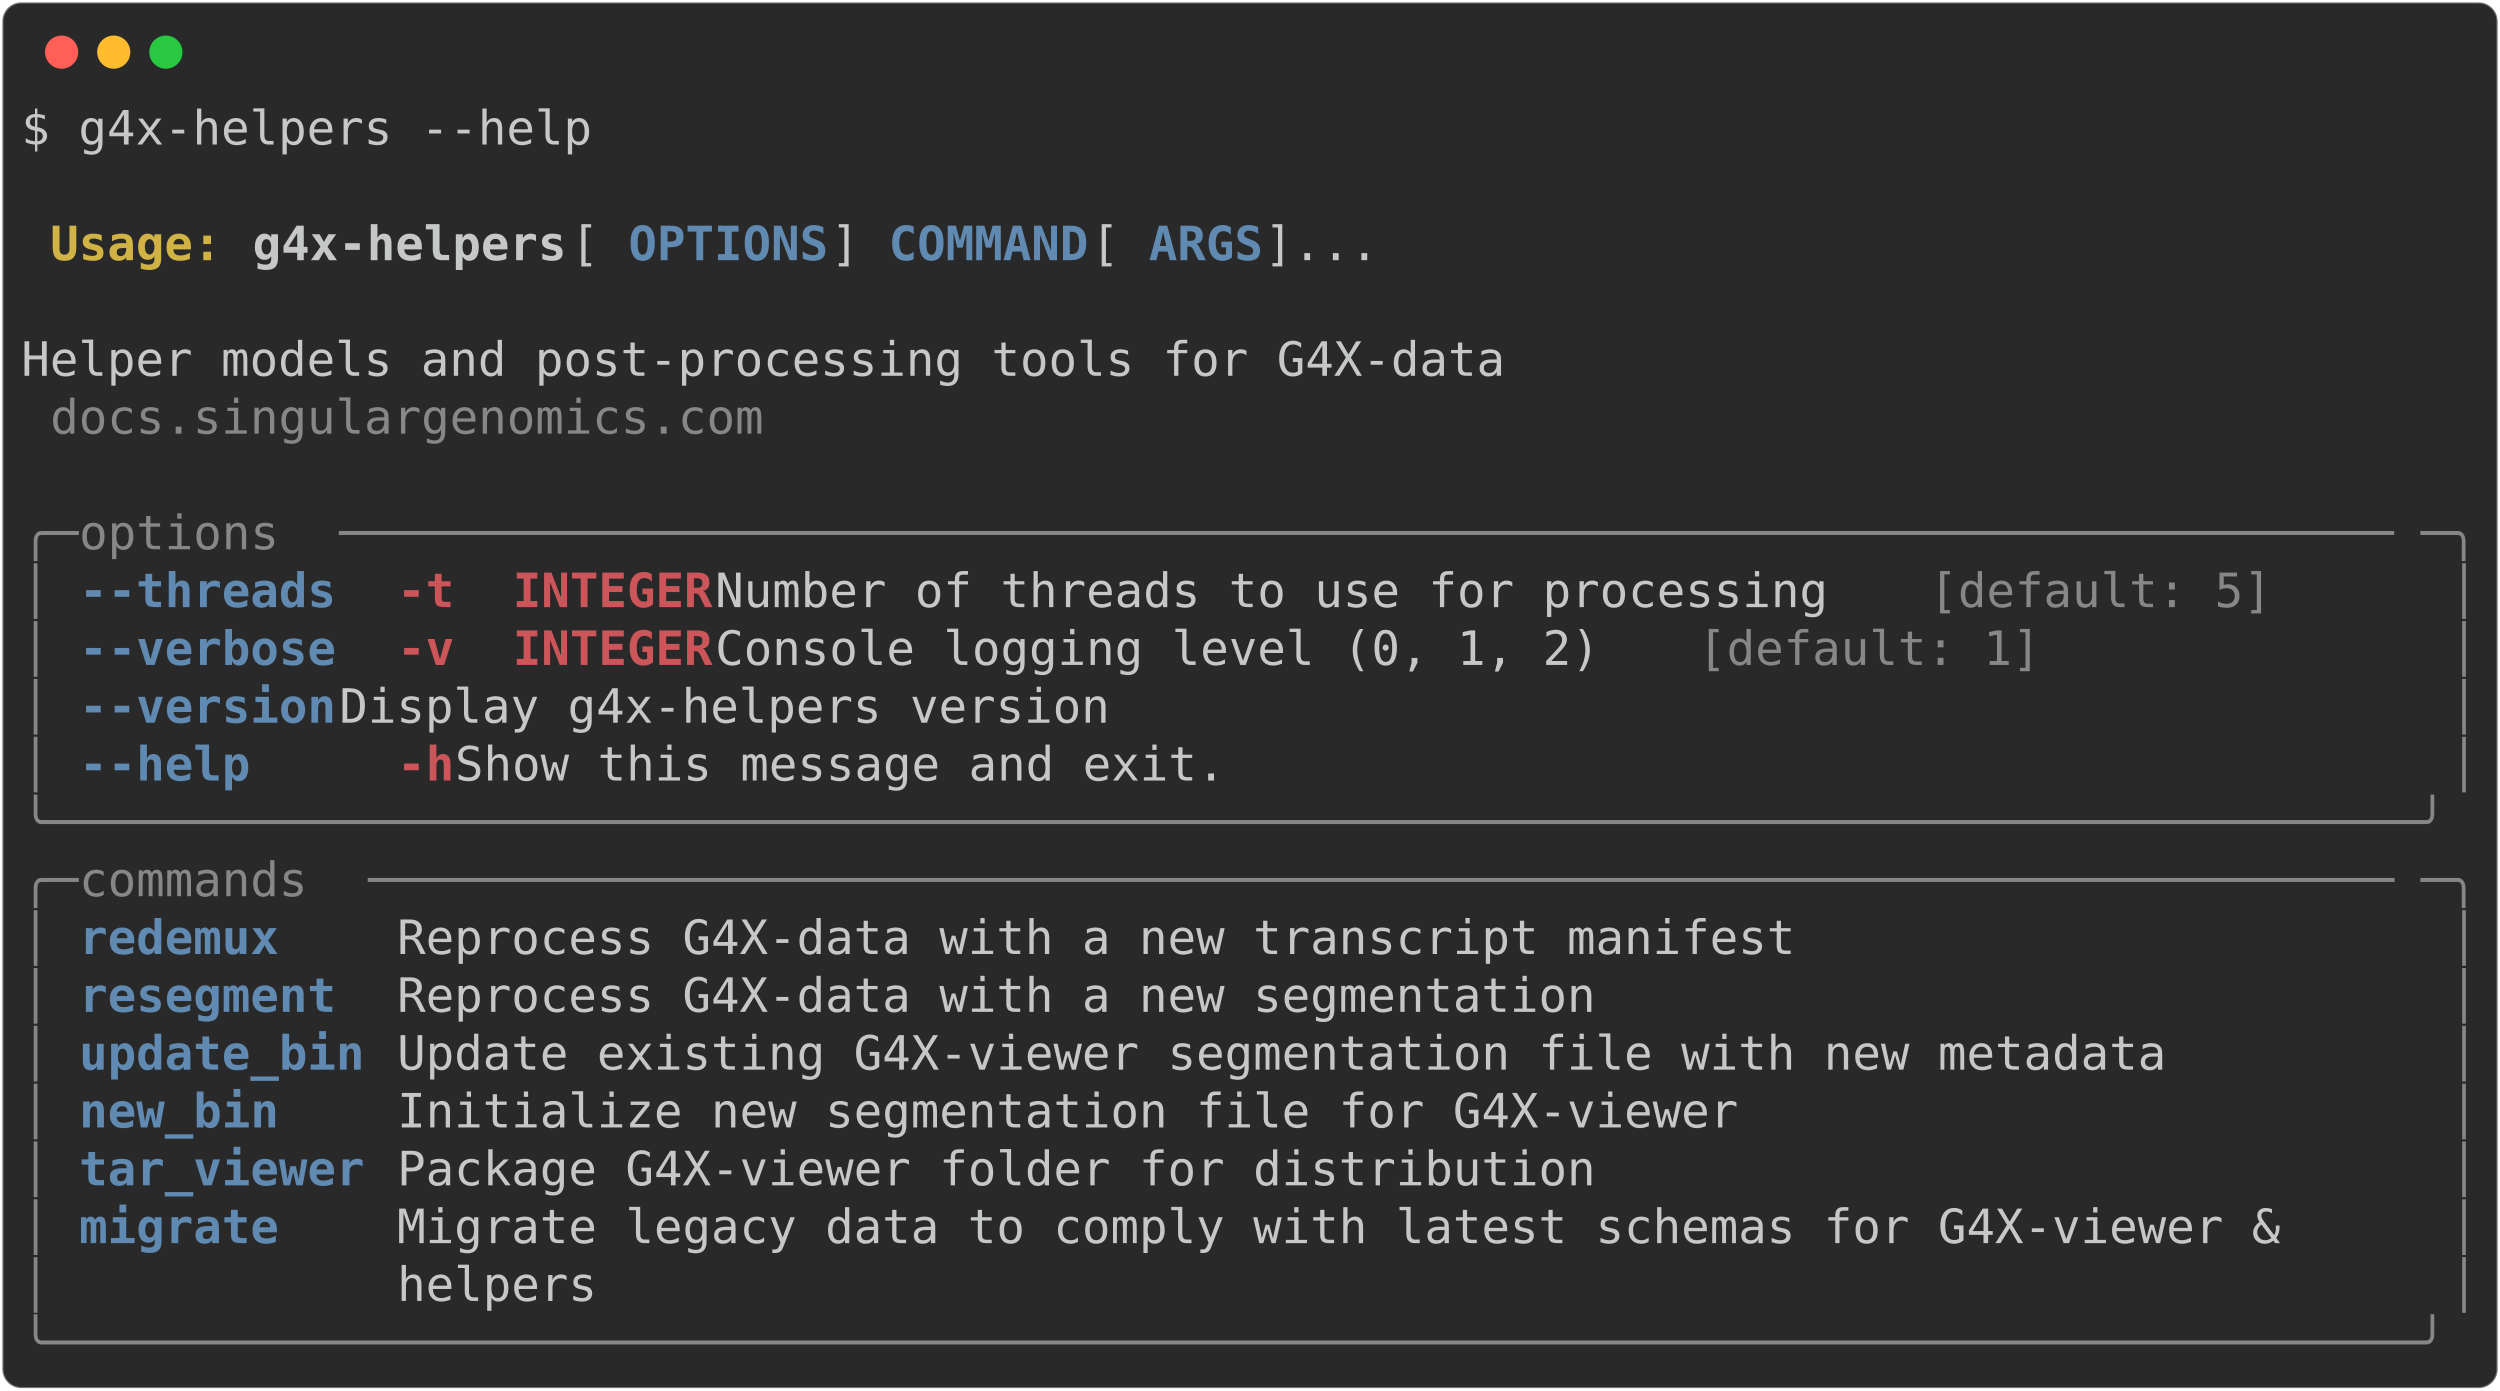
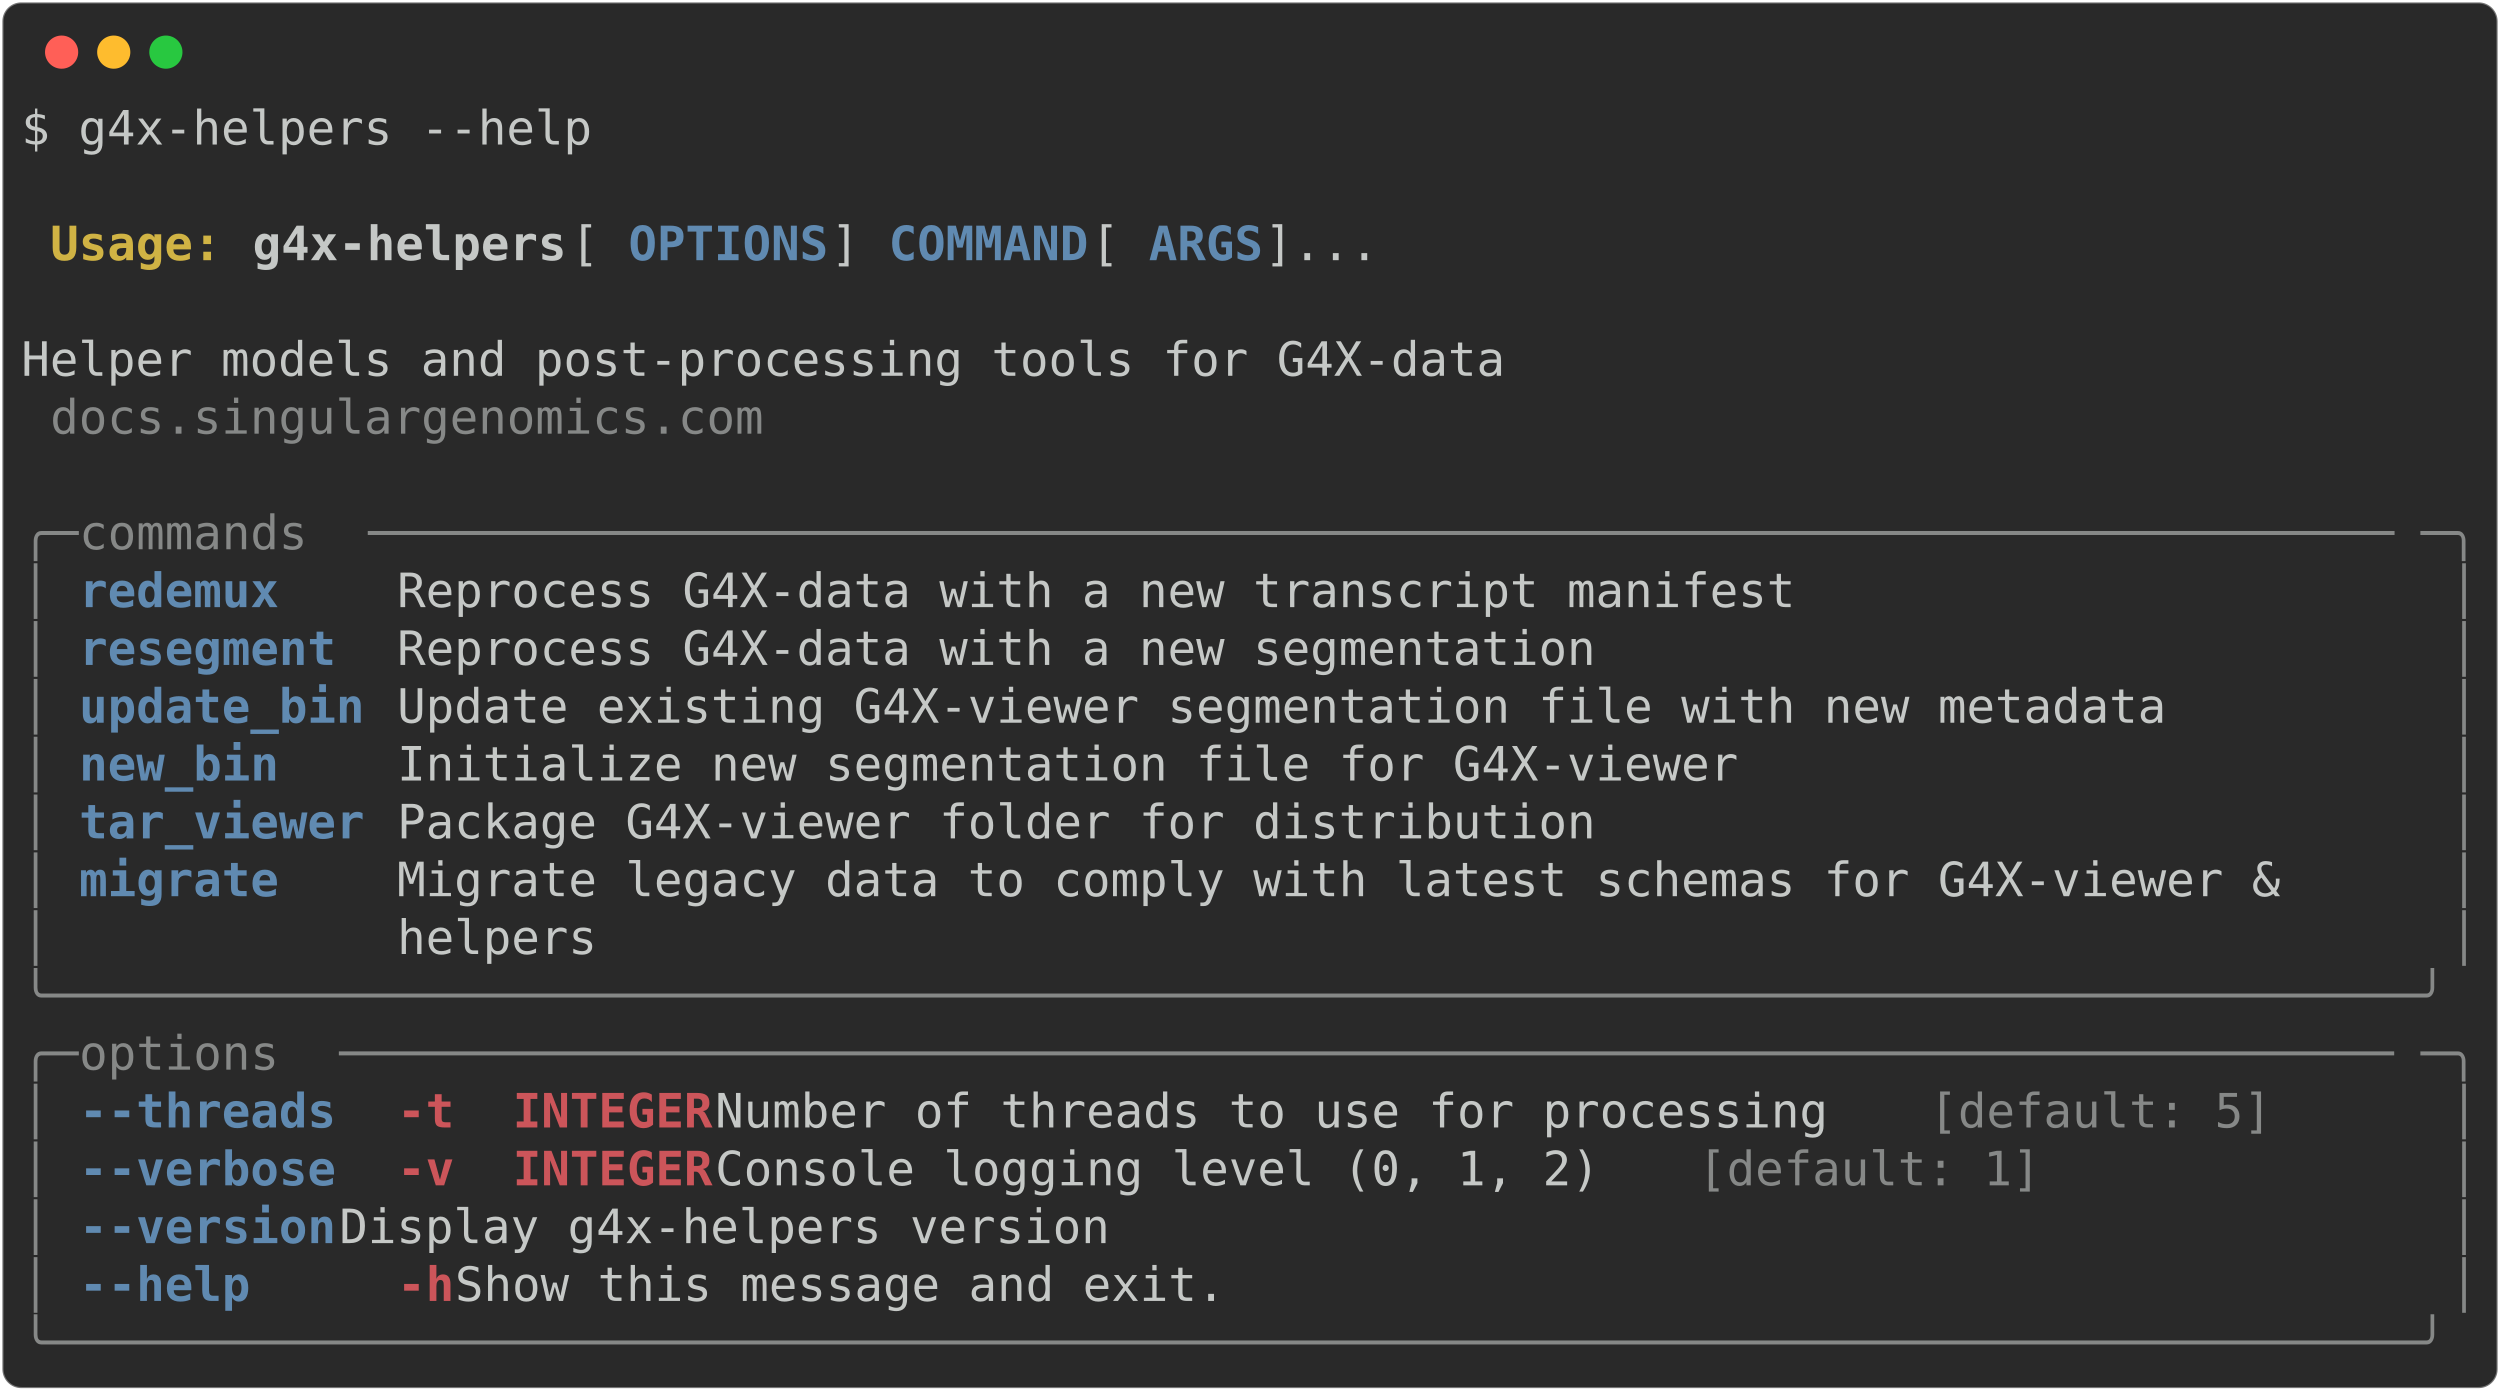
<svg xmlns="http://www.w3.org/2000/svg" class="rich-terminal" viewBox="0 0 1055 586.8">
  <style>

    @font-face {
        font-family: "Fira Code";
        src: local("FiraCode-Regular"),
                url("https://cdnjs.cloudflare.com/ajax/libs/firacode/6.2.0/woff2/FiraCode-Regular.woff2") format("woff2"),
                url("https://cdnjs.cloudflare.com/ajax/libs/firacode/6.2.0/woff/FiraCode-Regular.woff") format("woff");
        font-style: normal;
        font-weight: 400;
    }
    @font-face {
        font-family: "Fira Code";
        src: local("FiraCode-Bold"),
                url("https://cdnjs.cloudflare.com/ajax/libs/firacode/6.2.0/woff2/FiraCode-Bold.woff2") format("woff2"),
                url("https://cdnjs.cloudflare.com/ajax/libs/firacode/6.2.0/woff/FiraCode-Bold.woff") format("woff");
        font-style: bold;
        font-weight: 700;
    }

-     .terminal-3055446096-matrix {
+     .terminal-1733716048-matrix {
        font-family: Fira Code, monospace;
        font-size: 20px;
        line-height: 24.4px;
        font-variant-east-asian: full-width;
    }

-     .terminal-3055446096-title {
+     .terminal-1733716048-title {
        font-size: 18px;
        font-weight: bold;
        font-family: arial;
    }

-     .terminal-3055446096-r1 { fill: #c5c8c6 }
- .terminal-3055446096-r2 { fill: #d0b344;font-weight: bold }
- .terminal-3055446096-r3 { fill: #c5c8c6;font-weight: bold }
- .terminal-3055446096-r4 { fill: #608ab1;font-weight: bold }
- .terminal-3055446096-r5 { fill: #868887 }
- .terminal-3055446096-r6 { fill: #cc555a;font-weight: bold }
+     .terminal-1733716048-r1 { fill: #c5c8c6 }
+ .terminal-1733716048-r2 { fill: #d0b344;font-weight: bold }
+ .terminal-1733716048-r3 { fill: #c5c8c6;font-weight: bold }
+ .terminal-1733716048-r4 { fill: #608ab1;font-weight: bold }
+ .terminal-1733716048-r5 { fill: #868887 }
+ .terminal-1733716048-r6 { fill: #cc555a;font-weight: bold }
    </style>
  <defs>
-     <clipPath id="terminal-3055446096-clip-terminal">
+     <clipPath id="terminal-1733716048-clip-terminal">
      <rect x="0" y="0" width="1036.0" height="535.8" />
    </clipPath>
-     <clipPath id="terminal-3055446096-line-0">
+     <clipPath id="terminal-1733716048-line-0">
      <rect x="0" y="1.5" width="1037" height="24.65" />
    </clipPath>
-     <clipPath id="terminal-3055446096-line-1">
+     <clipPath id="terminal-1733716048-line-1">
      <rect x="0" y="25.9" width="1037" height="24.65" />
    </clipPath>
-     <clipPath id="terminal-3055446096-line-2">
+     <clipPath id="terminal-1733716048-line-2">
      <rect x="0" y="50.3" width="1037" height="24.65" />
    </clipPath>
-     <clipPath id="terminal-3055446096-line-3">
+     <clipPath id="terminal-1733716048-line-3">
      <rect x="0" y="74.7" width="1037" height="24.65" />
    </clipPath>
-     <clipPath id="terminal-3055446096-line-4">
+     <clipPath id="terminal-1733716048-line-4">
      <rect x="0" y="99.1" width="1037" height="24.65" />
    </clipPath>
-     <clipPath id="terminal-3055446096-line-5">
+     <clipPath id="terminal-1733716048-line-5">
      <rect x="0" y="123.5" width="1037" height="24.65" />
    </clipPath>
-     <clipPath id="terminal-3055446096-line-6">
+     <clipPath id="terminal-1733716048-line-6">
      <rect x="0" y="147.9" width="1037" height="24.65" />
    </clipPath>
-     <clipPath id="terminal-3055446096-line-7">
+     <clipPath id="terminal-1733716048-line-7">
      <rect x="0" y="172.3" width="1037" height="24.65" />
    </clipPath>
-     <clipPath id="terminal-3055446096-line-8">
+     <clipPath id="terminal-1733716048-line-8">
      <rect x="0" y="196.7" width="1037" height="24.65" />
    </clipPath>
-     <clipPath id="terminal-3055446096-line-9">
+     <clipPath id="terminal-1733716048-line-9">
      <rect x="0" y="221.1" width="1037" height="24.65" />
    </clipPath>
-     <clipPath id="terminal-3055446096-line-10">
+     <clipPath id="terminal-1733716048-line-10">
      <rect x="0" y="245.5" width="1037" height="24.65" />
    </clipPath>
-     <clipPath id="terminal-3055446096-line-11">
+     <clipPath id="terminal-1733716048-line-11">
      <rect x="0" y="269.9" width="1037" height="24.65" />
    </clipPath>
-     <clipPath id="terminal-3055446096-line-12">
+     <clipPath id="terminal-1733716048-line-12">
      <rect x="0" y="294.3" width="1037" height="24.65" />
    </clipPath>
-     <clipPath id="terminal-3055446096-line-13">
+     <clipPath id="terminal-1733716048-line-13">
      <rect x="0" y="318.7" width="1037" height="24.65" />
    </clipPath>
-     <clipPath id="terminal-3055446096-line-14">
+     <clipPath id="terminal-1733716048-line-14">
      <rect x="0" y="343.1" width="1037" height="24.65" />
    </clipPath>
-     <clipPath id="terminal-3055446096-line-15">
+     <clipPath id="terminal-1733716048-line-15">
      <rect x="0" y="367.5" width="1037" height="24.65" />
    </clipPath>
-     <clipPath id="terminal-3055446096-line-16">
+     <clipPath id="terminal-1733716048-line-16">
      <rect x="0" y="391.9" width="1037" height="24.65" />
    </clipPath>
-     <clipPath id="terminal-3055446096-line-17">
+     <clipPath id="terminal-1733716048-line-17">
      <rect x="0" y="416.3" width="1037" height="24.65" />
    </clipPath>
-     <clipPath id="terminal-3055446096-line-18">
+     <clipPath id="terminal-1733716048-line-18">
      <rect x="0" y="440.7" width="1037" height="24.65" />
    </clipPath>
-     <clipPath id="terminal-3055446096-line-19">
+     <clipPath id="terminal-1733716048-line-19">
      <rect x="0" y="465.1" width="1037" height="24.65" />
    </clipPath>
-     <clipPath id="terminal-3055446096-line-20">
+     <clipPath id="terminal-1733716048-line-20">
      <rect x="0" y="489.5" width="1037" height="24.65" />
    </clipPath>
  </defs>
  <rect fill="#292929" stroke="rgba(255,255,255,0.35)" stroke-width="1" x="1" y="1" width="1053" height="584.8" rx="8" />
  <g transform="translate(26,22)">
    <circle cx="0" cy="0" r="7" fill="#ff5f57" />
    <circle cx="22" cy="0" r="7" fill="#febc2e" />
    <circle cx="44" cy="0" r="7" fill="#28c840" />
  </g>
-   <g transform="translate(9, 41)" clip-path="url(#terminal-3055446096-clip-terminal)">
-     <g class="terminal-3055446096-matrix">
-       <text class="terminal-3055446096-r1" x="0" y="20" textLength="244" clip-path="url(#terminal-3055446096-line-0)">$ g4x-helpers --help</text>
-       <text class="terminal-3055446096-r1" x="1037" y="20" textLength="12.2" clip-path="url(#terminal-3055446096-line-0)">
- </text>
-       <text class="terminal-3055446096-r1" x="1037" y="44.4" textLength="12.2" clip-path="url(#terminal-3055446096-line-1)">
- </text>
-       <text class="terminal-3055446096-r2" x="12.2" y="68.8" textLength="73.2" clip-path="url(#terminal-3055446096-line-2)">Usage:</text>
-       <text class="terminal-3055446096-r3" x="97.6" y="68.8" textLength="134.2" clip-path="url(#terminal-3055446096-line-2)">g4x-helpers</text>
-       <text class="terminal-3055446096-r1" x="231.8" y="68.8" textLength="24.4" clip-path="url(#terminal-3055446096-line-2)"> [</text>
-       <text class="terminal-3055446096-r4" x="256.2" y="68.8" textLength="85.4" clip-path="url(#terminal-3055446096-line-2)">OPTIONS</text>
-       <text class="terminal-3055446096-r1" x="341.6" y="68.8" textLength="24.4" clip-path="url(#terminal-3055446096-line-2)">] </text>
-       <text class="terminal-3055446096-r4" x="366" y="68.8" textLength="85.4" clip-path="url(#terminal-3055446096-line-2)">COMMAND</text>
-       <text class="terminal-3055446096-r1" x="451.4" y="68.8" textLength="24.4" clip-path="url(#terminal-3055446096-line-2)"> [</text>
-       <text class="terminal-3055446096-r4" x="475.8" y="68.8" textLength="48.8" clip-path="url(#terminal-3055446096-line-2)">ARGS</text>
-       <text class="terminal-3055446096-r1" x="524.6" y="68.8" textLength="512.4" clip-path="url(#terminal-3055446096-line-2)">]...                                      </text>
-       <text class="terminal-3055446096-r1" x="1037" y="68.8" textLength="12.2" clip-path="url(#terminal-3055446096-line-2)">
- </text>
-       <text class="terminal-3055446096-r1" x="1037" y="93.2" textLength="12.2" clip-path="url(#terminal-3055446096-line-3)">
- </text>
-       <text class="terminal-3055446096-r1" x="0" y="117.6" textLength="1037" clip-path="url(#terminal-3055446096-line-4)"> Helper models and post-processing tools for G4X-data                                </text>
-       <text class="terminal-3055446096-r1" x="1037" y="117.6" textLength="12.2" clip-path="url(#terminal-3055446096-line-4)">
- </text>
-       <text class="terminal-3055446096-r5" x="12.2" y="142" textLength="305" clip-path="url(#terminal-3055446096-line-5)">docs.singulargenomics.com</text>
-       <text class="terminal-3055446096-r1" x="1037" y="142" textLength="12.2" clip-path="url(#terminal-3055446096-line-5)">
- </text>
-       <text class="terminal-3055446096-r1" x="1037" y="166.4" textLength="12.2" clip-path="url(#terminal-3055446096-line-6)">
- </text>
-       <text class="terminal-3055446096-r5" x="0" y="190.8" textLength="24.4" clip-path="url(#terminal-3055446096-line-7)">╭─</text>
-       <text class="terminal-3055446096-r5" x="24.4" y="190.8" textLength="109.8" clip-path="url(#terminal-3055446096-line-7)"> options </text>
-       <text class="terminal-3055446096-r5" x="134.2" y="190.8" textLength="878.4" clip-path="url(#terminal-3055446096-line-7)">────────────────────────────────────────────────────────────────────────</text>
-       <text class="terminal-3055446096-r5" x="1012.6" y="190.8" textLength="24.4" clip-path="url(#terminal-3055446096-line-7)">─╮</text>
-       <text class="terminal-3055446096-r1" x="1037" y="190.8" textLength="12.2" clip-path="url(#terminal-3055446096-line-7)">
- </text>
-       <text class="terminal-3055446096-r5" x="0" y="215.2" textLength="12.2" clip-path="url(#terminal-3055446096-line-8)">│</text>
-       <text class="terminal-3055446096-r4" x="24.4" y="215.2" textLength="109.8" clip-path="url(#terminal-3055446096-line-8)">--threads</text>
-       <text class="terminal-3055446096-r6" x="158.6" y="215.2" textLength="24.4" clip-path="url(#terminal-3055446096-line-8)">-t</text>
-       <text class="terminal-3055446096-r6" x="207.4" y="215.2" textLength="85.4" clip-path="url(#terminal-3055446096-line-8)">INTEGER</text>
-       <text class="terminal-3055446096-r1" x="292.8" y="215.2" textLength="512.4" clip-path="url(#terminal-3055446096-line-8)">  Number of threads to use for processing </text>
-       <text class="terminal-3055446096-r5" x="805.2" y="215.2" textLength="146.4" clip-path="url(#terminal-3055446096-line-8)">[default: 5]</text>
-       <text class="terminal-3055446096-r5" x="1024.8" y="215.2" textLength="12.2" clip-path="url(#terminal-3055446096-line-8)">│</text>
-       <text class="terminal-3055446096-r1" x="1037" y="215.2" textLength="12.2" clip-path="url(#terminal-3055446096-line-8)">
- </text>
-       <text class="terminal-3055446096-r5" x="0" y="239.6" textLength="12.2" clip-path="url(#terminal-3055446096-line-9)">│</text>
-       <text class="terminal-3055446096-r4" x="24.4" y="239.6" textLength="109.8" clip-path="url(#terminal-3055446096-line-9)">--verbose</text>
-       <text class="terminal-3055446096-r6" x="158.6" y="239.6" textLength="24.4" clip-path="url(#terminal-3055446096-line-9)">-v</text>
-       <text class="terminal-3055446096-r6" x="207.4" y="239.6" textLength="85.4" clip-path="url(#terminal-3055446096-line-9)">INTEGER</text>
-       <text class="terminal-3055446096-r1" x="292.8" y="239.6" textLength="414.8" clip-path="url(#terminal-3055446096-line-9)">  Console logging level (0, 1, 2) </text>
-       <text class="terminal-3055446096-r5" x="707.6" y="239.6" textLength="146.4" clip-path="url(#terminal-3055446096-line-9)">[default: 1]</text>
-       <text class="terminal-3055446096-r5" x="1024.8" y="239.6" textLength="12.2" clip-path="url(#terminal-3055446096-line-9)">│</text>
-       <text class="terminal-3055446096-r1" x="1037" y="239.6" textLength="12.2" clip-path="url(#terminal-3055446096-line-9)">
- </text>
-       <text class="terminal-3055446096-r5" x="0" y="264" textLength="12.2" clip-path="url(#terminal-3055446096-line-10)">│</text>
-       <text class="terminal-3055446096-r4" x="24.4" y="264" textLength="109.8" clip-path="url(#terminal-3055446096-line-10)">--version</text>
-       <text class="terminal-3055446096-r1" x="134.2" y="264" textLength="890.6" clip-path="url(#terminal-3055446096-line-10)">               Display g4x-helpers version                               </text>
-       <text class="terminal-3055446096-r5" x="1024.8" y="264" textLength="12.2" clip-path="url(#terminal-3055446096-line-10)">│</text>
-       <text class="terminal-3055446096-r1" x="1037" y="264" textLength="12.2" clip-path="url(#terminal-3055446096-line-10)">
- </text>
-       <text class="terminal-3055446096-r5" x="0" y="288.4" textLength="12.2" clip-path="url(#terminal-3055446096-line-11)">│</text>
-       <text class="terminal-3055446096-r4" x="24.4" y="288.4" textLength="109.8" clip-path="url(#terminal-3055446096-line-11)">--help   </text>
-       <text class="terminal-3055446096-r6" x="158.6" y="288.4" textLength="24.4" clip-path="url(#terminal-3055446096-line-11)">-h</text>
-       <text class="terminal-3055446096-r1" x="183" y="288.4" textLength="841.8" clip-path="url(#terminal-3055446096-line-11)">           Show this message and exit.                               </text>
-       <text class="terminal-3055446096-r5" x="1024.8" y="288.4" textLength="12.2" clip-path="url(#terminal-3055446096-line-11)">│</text>
-       <text class="terminal-3055446096-r1" x="1037" y="288.4" textLength="12.2" clip-path="url(#terminal-3055446096-line-11)">
- </text>
-       <text class="terminal-3055446096-r5" x="0" y="312.8" textLength="1037" clip-path="url(#terminal-3055446096-line-12)">╰───────────────────────────────────────────────────────────────────────────────────╯</text>
-       <text class="terminal-3055446096-r1" x="1037" y="312.8" textLength="12.2" clip-path="url(#terminal-3055446096-line-12)">
- </text>
-       <text class="terminal-3055446096-r5" x="0" y="337.2" textLength="24.4" clip-path="url(#terminal-3055446096-line-13)">╭─</text>
-       <text class="terminal-3055446096-r5" x="24.4" y="337.2" textLength="122" clip-path="url(#terminal-3055446096-line-13)"> commands </text>
-       <text class="terminal-3055446096-r5" x="146.4" y="337.2" textLength="866.2" clip-path="url(#terminal-3055446096-line-13)">───────────────────────────────────────────────────────────────────────</text>
-       <text class="terminal-3055446096-r5" x="1012.6" y="337.2" textLength="24.4" clip-path="url(#terminal-3055446096-line-13)">─╮</text>
-       <text class="terminal-3055446096-r1" x="1037" y="337.2" textLength="12.2" clip-path="url(#terminal-3055446096-line-13)">
- </text>
-       <text class="terminal-3055446096-r5" x="0" y="361.6" textLength="12.2" clip-path="url(#terminal-3055446096-line-14)">│</text>
-       <text class="terminal-3055446096-r4" x="24.4" y="361.6" textLength="122" clip-path="url(#terminal-3055446096-line-14)">redemux   </text>
-       <text class="terminal-3055446096-r1" x="158.6" y="361.6" textLength="866.2" clip-path="url(#terminal-3055446096-line-14)"> Reprocess G4X-data with a new transcript manifest                     </text>
-       <text class="terminal-3055446096-r5" x="1024.8" y="361.6" textLength="12.2" clip-path="url(#terminal-3055446096-line-14)">│</text>
-       <text class="terminal-3055446096-r1" x="1037" y="361.6" textLength="12.2" clip-path="url(#terminal-3055446096-line-14)">
- </text>
-       <text class="terminal-3055446096-r5" x="0" y="386" textLength="12.2" clip-path="url(#terminal-3055446096-line-15)">│</text>
-       <text class="terminal-3055446096-r4" x="24.4" y="386" textLength="122" clip-path="url(#terminal-3055446096-line-15)">resegment </text>
-       <text class="terminal-3055446096-r1" x="158.6" y="386" textLength="866.2" clip-path="url(#terminal-3055446096-line-15)"> Reprocess G4X-data with a new segmentation                            </text>
-       <text class="terminal-3055446096-r5" x="1024.8" y="386" textLength="12.2" clip-path="url(#terminal-3055446096-line-15)">│</text>
-       <text class="terminal-3055446096-r1" x="1037" y="386" textLength="12.2" clip-path="url(#terminal-3055446096-line-15)">
- </text>
-       <text class="terminal-3055446096-r5" x="0" y="410.4" textLength="12.2" clip-path="url(#terminal-3055446096-line-16)">│</text>
-       <text class="terminal-3055446096-r4" x="24.4" y="410.4" textLength="122" clip-path="url(#terminal-3055446096-line-16)">update_bin</text>
-       <text class="terminal-3055446096-r1" x="158.6" y="410.4" textLength="866.2" clip-path="url(#terminal-3055446096-line-16)"> Update existing G4X-viewer segmentation file with new metadata        </text>
-       <text class="terminal-3055446096-r5" x="1024.8" y="410.4" textLength="12.2" clip-path="url(#terminal-3055446096-line-16)">│</text>
-       <text class="terminal-3055446096-r1" x="1037" y="410.4" textLength="12.2" clip-path="url(#terminal-3055446096-line-16)">
- </text>
-       <text class="terminal-3055446096-r5" x="0" y="434.8" textLength="12.2" clip-path="url(#terminal-3055446096-line-17)">│</text>
-       <text class="terminal-3055446096-r4" x="24.4" y="434.8" textLength="122" clip-path="url(#terminal-3055446096-line-17)">new_bin   </text>
-       <text class="terminal-3055446096-r1" x="158.6" y="434.8" textLength="866.2" clip-path="url(#terminal-3055446096-line-17)"> Initialize new segmentation file for G4X-viewer                       </text>
-       <text class="terminal-3055446096-r5" x="1024.8" y="434.8" textLength="12.2" clip-path="url(#terminal-3055446096-line-17)">│</text>
-       <text class="terminal-3055446096-r1" x="1037" y="434.8" textLength="12.2" clip-path="url(#terminal-3055446096-line-17)">
- </text>
-       <text class="terminal-3055446096-r5" x="0" y="459.2" textLength="12.2" clip-path="url(#terminal-3055446096-line-18)">│</text>
-       <text class="terminal-3055446096-r4" x="24.4" y="459.2" textLength="122" clip-path="url(#terminal-3055446096-line-18)">tar_viewer</text>
-       <text class="terminal-3055446096-r1" x="158.6" y="459.2" textLength="866.2" clip-path="url(#terminal-3055446096-line-18)"> Package G4X-viewer folder for distribution                            </text>
-       <text class="terminal-3055446096-r5" x="1024.8" y="459.2" textLength="12.2" clip-path="url(#terminal-3055446096-line-18)">│</text>
-       <text class="terminal-3055446096-r1" x="1037" y="459.2" textLength="12.2" clip-path="url(#terminal-3055446096-line-18)">
- </text>
-       <text class="terminal-3055446096-r5" x="0" y="483.6" textLength="12.2" clip-path="url(#terminal-3055446096-line-19)">│</text>
-       <text class="terminal-3055446096-r4" x="24.4" y="483.6" textLength="122" clip-path="url(#terminal-3055446096-line-19)">migrate   </text>
-       <text class="terminal-3055446096-r1" x="158.6" y="483.6" textLength="866.2" clip-path="url(#terminal-3055446096-line-19)"> Migrate legacy data to comply with latest schemas for G4X-viewer &amp;    </text>
-       <text class="terminal-3055446096-r5" x="1024.8" y="483.6" textLength="12.2" clip-path="url(#terminal-3055446096-line-19)">│</text>
-       <text class="terminal-3055446096-r1" x="1037" y="483.6" textLength="12.2" clip-path="url(#terminal-3055446096-line-19)">
- </text>
-       <text class="terminal-3055446096-r5" x="0" y="508" textLength="12.2" clip-path="url(#terminal-3055446096-line-20)">│</text>
-       <text class="terminal-3055446096-r1" x="158.6" y="508" textLength="866.2" clip-path="url(#terminal-3055446096-line-20)"> helpers                                                               </text>
-       <text class="terminal-3055446096-r5" x="1024.8" y="508" textLength="12.2" clip-path="url(#terminal-3055446096-line-20)">│</text>
-       <text class="terminal-3055446096-r1" x="1037" y="508" textLength="12.2" clip-path="url(#terminal-3055446096-line-20)">
- </text>
-       <text class="terminal-3055446096-r5" x="0" y="532.4" textLength="1037" clip-path="url(#terminal-3055446096-line-21)">╰───────────────────────────────────────────────────────────────────────────────────╯</text>
-       <text class="terminal-3055446096-r1" x="1037" y="532.4" textLength="12.2" clip-path="url(#terminal-3055446096-line-21)">
+   <g transform="translate(9, 41)" clip-path="url(#terminal-1733716048-clip-terminal)">
+     <g class="terminal-1733716048-matrix">
+       <text class="terminal-1733716048-r1" x="0" y="20" textLength="244" clip-path="url(#terminal-1733716048-line-0)">$ g4x-helpers --help</text>
+       <text class="terminal-1733716048-r1" x="1037" y="20" textLength="12.2" clip-path="url(#terminal-1733716048-line-0)">
+ </text>
+       <text class="terminal-1733716048-r1" x="1037" y="44.4" textLength="12.2" clip-path="url(#terminal-1733716048-line-1)">
+ </text>
+       <text class="terminal-1733716048-r2" x="12.2" y="68.8" textLength="73.2" clip-path="url(#terminal-1733716048-line-2)">Usage:</text>
+       <text class="terminal-1733716048-r3" x="97.6" y="68.8" textLength="134.2" clip-path="url(#terminal-1733716048-line-2)">g4x-helpers</text>
+       <text class="terminal-1733716048-r1" x="231.8" y="68.8" textLength="24.4" clip-path="url(#terminal-1733716048-line-2)"> [</text>
+       <text class="terminal-1733716048-r4" x="256.2" y="68.8" textLength="85.4" clip-path="url(#terminal-1733716048-line-2)">OPTIONS</text>
+       <text class="terminal-1733716048-r1" x="341.6" y="68.8" textLength="24.4" clip-path="url(#terminal-1733716048-line-2)">] </text>
+       <text class="terminal-1733716048-r4" x="366" y="68.8" textLength="85.4" clip-path="url(#terminal-1733716048-line-2)">COMMAND</text>
+       <text class="terminal-1733716048-r1" x="451.4" y="68.8" textLength="24.4" clip-path="url(#terminal-1733716048-line-2)"> [</text>
+       <text class="terminal-1733716048-r4" x="475.8" y="68.8" textLength="48.8" clip-path="url(#terminal-1733716048-line-2)">ARGS</text>
+       <text class="terminal-1733716048-r1" x="524.6" y="68.8" textLength="512.4" clip-path="url(#terminal-1733716048-line-2)">]...                                      </text>
+       <text class="terminal-1733716048-r1" x="1037" y="68.8" textLength="12.2" clip-path="url(#terminal-1733716048-line-2)">
+ </text>
+       <text class="terminal-1733716048-r1" x="1037" y="93.2" textLength="12.2" clip-path="url(#terminal-1733716048-line-3)">
+ </text>
+       <text class="terminal-1733716048-r1" x="0" y="117.6" textLength="1037" clip-path="url(#terminal-1733716048-line-4)"> Helper models and post-processing tools for G4X-data                                </text>
+       <text class="terminal-1733716048-r1" x="1037" y="117.6" textLength="12.2" clip-path="url(#terminal-1733716048-line-4)">
+ </text>
+       <text class="terminal-1733716048-r5" x="12.2" y="142" textLength="305" clip-path="url(#terminal-1733716048-line-5)">docs.singulargenomics.com</text>
+       <text class="terminal-1733716048-r1" x="1037" y="142" textLength="12.2" clip-path="url(#terminal-1733716048-line-5)">
+ </text>
+       <text class="terminal-1733716048-r1" x="1037" y="166.4" textLength="12.2" clip-path="url(#terminal-1733716048-line-6)">
+ </text>
+       <text class="terminal-1733716048-r5" x="0" y="190.8" textLength="24.4" clip-path="url(#terminal-1733716048-line-7)">╭─</text>
+       <text class="terminal-1733716048-r5" x="24.4" y="190.8" textLength="122" clip-path="url(#terminal-1733716048-line-7)"> commands </text>
+       <text class="terminal-1733716048-r5" x="146.4" y="190.8" textLength="866.2" clip-path="url(#terminal-1733716048-line-7)">───────────────────────────────────────────────────────────────────────</text>
+       <text class="terminal-1733716048-r5" x="1012.6" y="190.8" textLength="24.4" clip-path="url(#terminal-1733716048-line-7)">─╮</text>
+       <text class="terminal-1733716048-r1" x="1037" y="190.8" textLength="12.2" clip-path="url(#terminal-1733716048-line-7)">
+ </text>
+       <text class="terminal-1733716048-r5" x="0" y="215.2" textLength="12.2" clip-path="url(#terminal-1733716048-line-8)">│</text>
+       <text class="terminal-1733716048-r4" x="24.4" y="215.2" textLength="122" clip-path="url(#terminal-1733716048-line-8)">redemux   </text>
+       <text class="terminal-1733716048-r1" x="158.6" y="215.2" textLength="866.2" clip-path="url(#terminal-1733716048-line-8)"> Reprocess G4X-data with a new transcript manifest                     </text>
+       <text class="terminal-1733716048-r5" x="1024.8" y="215.2" textLength="12.2" clip-path="url(#terminal-1733716048-line-8)">│</text>
+       <text class="terminal-1733716048-r1" x="1037" y="215.2" textLength="12.2" clip-path="url(#terminal-1733716048-line-8)">
+ </text>
+       <text class="terminal-1733716048-r5" x="0" y="239.6" textLength="12.2" clip-path="url(#terminal-1733716048-line-9)">│</text>
+       <text class="terminal-1733716048-r4" x="24.4" y="239.6" textLength="122" clip-path="url(#terminal-1733716048-line-9)">resegment </text>
+       <text class="terminal-1733716048-r1" x="158.6" y="239.6" textLength="866.2" clip-path="url(#terminal-1733716048-line-9)"> Reprocess G4X-data with a new segmentation                            </text>
+       <text class="terminal-1733716048-r5" x="1024.8" y="239.6" textLength="12.2" clip-path="url(#terminal-1733716048-line-9)">│</text>
+       <text class="terminal-1733716048-r1" x="1037" y="239.6" textLength="12.2" clip-path="url(#terminal-1733716048-line-9)">
+ </text>
+       <text class="terminal-1733716048-r5" x="0" y="264" textLength="12.2" clip-path="url(#terminal-1733716048-line-10)">│</text>
+       <text class="terminal-1733716048-r4" x="24.4" y="264" textLength="122" clip-path="url(#terminal-1733716048-line-10)">update_bin</text>
+       <text class="terminal-1733716048-r1" x="158.6" y="264" textLength="866.2" clip-path="url(#terminal-1733716048-line-10)"> Update existing G4X-viewer segmentation file with new metadata        </text>
+       <text class="terminal-1733716048-r5" x="1024.8" y="264" textLength="12.2" clip-path="url(#terminal-1733716048-line-10)">│</text>
+       <text class="terminal-1733716048-r1" x="1037" y="264" textLength="12.2" clip-path="url(#terminal-1733716048-line-10)">
+ </text>
+       <text class="terminal-1733716048-r5" x="0" y="288.4" textLength="12.2" clip-path="url(#terminal-1733716048-line-11)">│</text>
+       <text class="terminal-1733716048-r4" x="24.4" y="288.4" textLength="122" clip-path="url(#terminal-1733716048-line-11)">new_bin   </text>
+       <text class="terminal-1733716048-r1" x="158.6" y="288.4" textLength="866.2" clip-path="url(#terminal-1733716048-line-11)"> Initialize new segmentation file for G4X-viewer                       </text>
+       <text class="terminal-1733716048-r5" x="1024.8" y="288.4" textLength="12.2" clip-path="url(#terminal-1733716048-line-11)">│</text>
+       <text class="terminal-1733716048-r1" x="1037" y="288.4" textLength="12.2" clip-path="url(#terminal-1733716048-line-11)">
+ </text>
+       <text class="terminal-1733716048-r5" x="0" y="312.8" textLength="12.2" clip-path="url(#terminal-1733716048-line-12)">│</text>
+       <text class="terminal-1733716048-r4" x="24.4" y="312.8" textLength="122" clip-path="url(#terminal-1733716048-line-12)">tar_viewer</text>
+       <text class="terminal-1733716048-r1" x="158.6" y="312.8" textLength="866.2" clip-path="url(#terminal-1733716048-line-12)"> Package G4X-viewer folder for distribution                            </text>
+       <text class="terminal-1733716048-r5" x="1024.8" y="312.8" textLength="12.2" clip-path="url(#terminal-1733716048-line-12)">│</text>
+       <text class="terminal-1733716048-r1" x="1037" y="312.8" textLength="12.2" clip-path="url(#terminal-1733716048-line-12)">
+ </text>
+       <text class="terminal-1733716048-r5" x="0" y="337.2" textLength="12.2" clip-path="url(#terminal-1733716048-line-13)">│</text>
+       <text class="terminal-1733716048-r4" x="24.4" y="337.2" textLength="122" clip-path="url(#terminal-1733716048-line-13)">migrate   </text>
+       <text class="terminal-1733716048-r1" x="158.6" y="337.2" textLength="866.2" clip-path="url(#terminal-1733716048-line-13)"> Migrate legacy data to comply with latest schemas for G4X-viewer &amp;    </text>
+       <text class="terminal-1733716048-r5" x="1024.8" y="337.2" textLength="12.2" clip-path="url(#terminal-1733716048-line-13)">│</text>
+       <text class="terminal-1733716048-r1" x="1037" y="337.2" textLength="12.2" clip-path="url(#terminal-1733716048-line-13)">
+ </text>
+       <text class="terminal-1733716048-r5" x="0" y="361.6" textLength="12.2" clip-path="url(#terminal-1733716048-line-14)">│</text>
+       <text class="terminal-1733716048-r1" x="158.6" y="361.6" textLength="866.2" clip-path="url(#terminal-1733716048-line-14)"> helpers                                                               </text>
+       <text class="terminal-1733716048-r5" x="1024.8" y="361.6" textLength="12.2" clip-path="url(#terminal-1733716048-line-14)">│</text>
+       <text class="terminal-1733716048-r1" x="1037" y="361.6" textLength="12.2" clip-path="url(#terminal-1733716048-line-14)">
+ </text>
+       <text class="terminal-1733716048-r5" x="0" y="386" textLength="1037" clip-path="url(#terminal-1733716048-line-15)">╰───────────────────────────────────────────────────────────────────────────────────╯</text>
+       <text class="terminal-1733716048-r1" x="1037" y="386" textLength="12.2" clip-path="url(#terminal-1733716048-line-15)">
+ </text>
+       <text class="terminal-1733716048-r5" x="0" y="410.4" textLength="24.4" clip-path="url(#terminal-1733716048-line-16)">╭─</text>
+       <text class="terminal-1733716048-r5" x="24.4" y="410.4" textLength="109.8" clip-path="url(#terminal-1733716048-line-16)"> options </text>
+       <text class="terminal-1733716048-r5" x="134.2" y="410.4" textLength="878.4" clip-path="url(#terminal-1733716048-line-16)">────────────────────────────────────────────────────────────────────────</text>
+       <text class="terminal-1733716048-r5" x="1012.6" y="410.4" textLength="24.4" clip-path="url(#terminal-1733716048-line-16)">─╮</text>
+       <text class="terminal-1733716048-r1" x="1037" y="410.4" textLength="12.2" clip-path="url(#terminal-1733716048-line-16)">
+ </text>
+       <text class="terminal-1733716048-r5" x="0" y="434.8" textLength="12.2" clip-path="url(#terminal-1733716048-line-17)">│</text>
+       <text class="terminal-1733716048-r4" x="24.4" y="434.8" textLength="109.8" clip-path="url(#terminal-1733716048-line-17)">--threads</text>
+       <text class="terminal-1733716048-r6" x="158.6" y="434.8" textLength="24.4" clip-path="url(#terminal-1733716048-line-17)">-t</text>
+       <text class="terminal-1733716048-r6" x="207.4" y="434.8" textLength="85.4" clip-path="url(#terminal-1733716048-line-17)">INTEGER</text>
+       <text class="terminal-1733716048-r1" x="292.8" y="434.8" textLength="512.4" clip-path="url(#terminal-1733716048-line-17)">  Number of threads to use for processing </text>
+       <text class="terminal-1733716048-r5" x="805.2" y="434.8" textLength="146.4" clip-path="url(#terminal-1733716048-line-17)">[default: 5]</text>
+       <text class="terminal-1733716048-r5" x="1024.8" y="434.8" textLength="12.2" clip-path="url(#terminal-1733716048-line-17)">│</text>
+       <text class="terminal-1733716048-r1" x="1037" y="434.8" textLength="12.2" clip-path="url(#terminal-1733716048-line-17)">
+ </text>
+       <text class="terminal-1733716048-r5" x="0" y="459.2" textLength="12.2" clip-path="url(#terminal-1733716048-line-18)">│</text>
+       <text class="terminal-1733716048-r4" x="24.4" y="459.2" textLength="109.8" clip-path="url(#terminal-1733716048-line-18)">--verbose</text>
+       <text class="terminal-1733716048-r6" x="158.6" y="459.2" textLength="24.4" clip-path="url(#terminal-1733716048-line-18)">-v</text>
+       <text class="terminal-1733716048-r6" x="207.4" y="459.2" textLength="85.4" clip-path="url(#terminal-1733716048-line-18)">INTEGER</text>
+       <text class="terminal-1733716048-r1" x="292.8" y="459.2" textLength="414.8" clip-path="url(#terminal-1733716048-line-18)">  Console logging level (0, 1, 2) </text>
+       <text class="terminal-1733716048-r5" x="707.6" y="459.2" textLength="146.4" clip-path="url(#terminal-1733716048-line-18)">[default: 1]</text>
+       <text class="terminal-1733716048-r5" x="1024.8" y="459.2" textLength="12.2" clip-path="url(#terminal-1733716048-line-18)">│</text>
+       <text class="terminal-1733716048-r1" x="1037" y="459.2" textLength="12.2" clip-path="url(#terminal-1733716048-line-18)">
+ </text>
+       <text class="terminal-1733716048-r5" x="0" y="483.6" textLength="12.2" clip-path="url(#terminal-1733716048-line-19)">│</text>
+       <text class="terminal-1733716048-r4" x="24.4" y="483.6" textLength="109.8" clip-path="url(#terminal-1733716048-line-19)">--version</text>
+       <text class="terminal-1733716048-r1" x="134.2" y="483.6" textLength="890.6" clip-path="url(#terminal-1733716048-line-19)">               Display g4x-helpers version                               </text>
+       <text class="terminal-1733716048-r5" x="1024.8" y="483.6" textLength="12.2" clip-path="url(#terminal-1733716048-line-19)">│</text>
+       <text class="terminal-1733716048-r1" x="1037" y="483.6" textLength="12.2" clip-path="url(#terminal-1733716048-line-19)">
+ </text>
+       <text class="terminal-1733716048-r5" x="0" y="508" textLength="12.2" clip-path="url(#terminal-1733716048-line-20)">│</text>
+       <text class="terminal-1733716048-r4" x="24.4" y="508" textLength="109.8" clip-path="url(#terminal-1733716048-line-20)">--help   </text>
+       <text class="terminal-1733716048-r6" x="158.6" y="508" textLength="24.4" clip-path="url(#terminal-1733716048-line-20)">-h</text>
+       <text class="terminal-1733716048-r1" x="183" y="508" textLength="841.8" clip-path="url(#terminal-1733716048-line-20)">           Show this message and exit.                               </text>
+       <text class="terminal-1733716048-r5" x="1024.8" y="508" textLength="12.2" clip-path="url(#terminal-1733716048-line-20)">│</text>
+       <text class="terminal-1733716048-r1" x="1037" y="508" textLength="12.2" clip-path="url(#terminal-1733716048-line-20)">
+ </text>
+       <text class="terminal-1733716048-r5" x="0" y="532.4" textLength="1037" clip-path="url(#terminal-1733716048-line-21)">╰───────────────────────────────────────────────────────────────────────────────────╯</text>
+       <text class="terminal-1733716048-r1" x="1037" y="532.4" textLength="12.2" clip-path="url(#terminal-1733716048-line-21)">
</text>
    </g>
  </g>
</svg>
